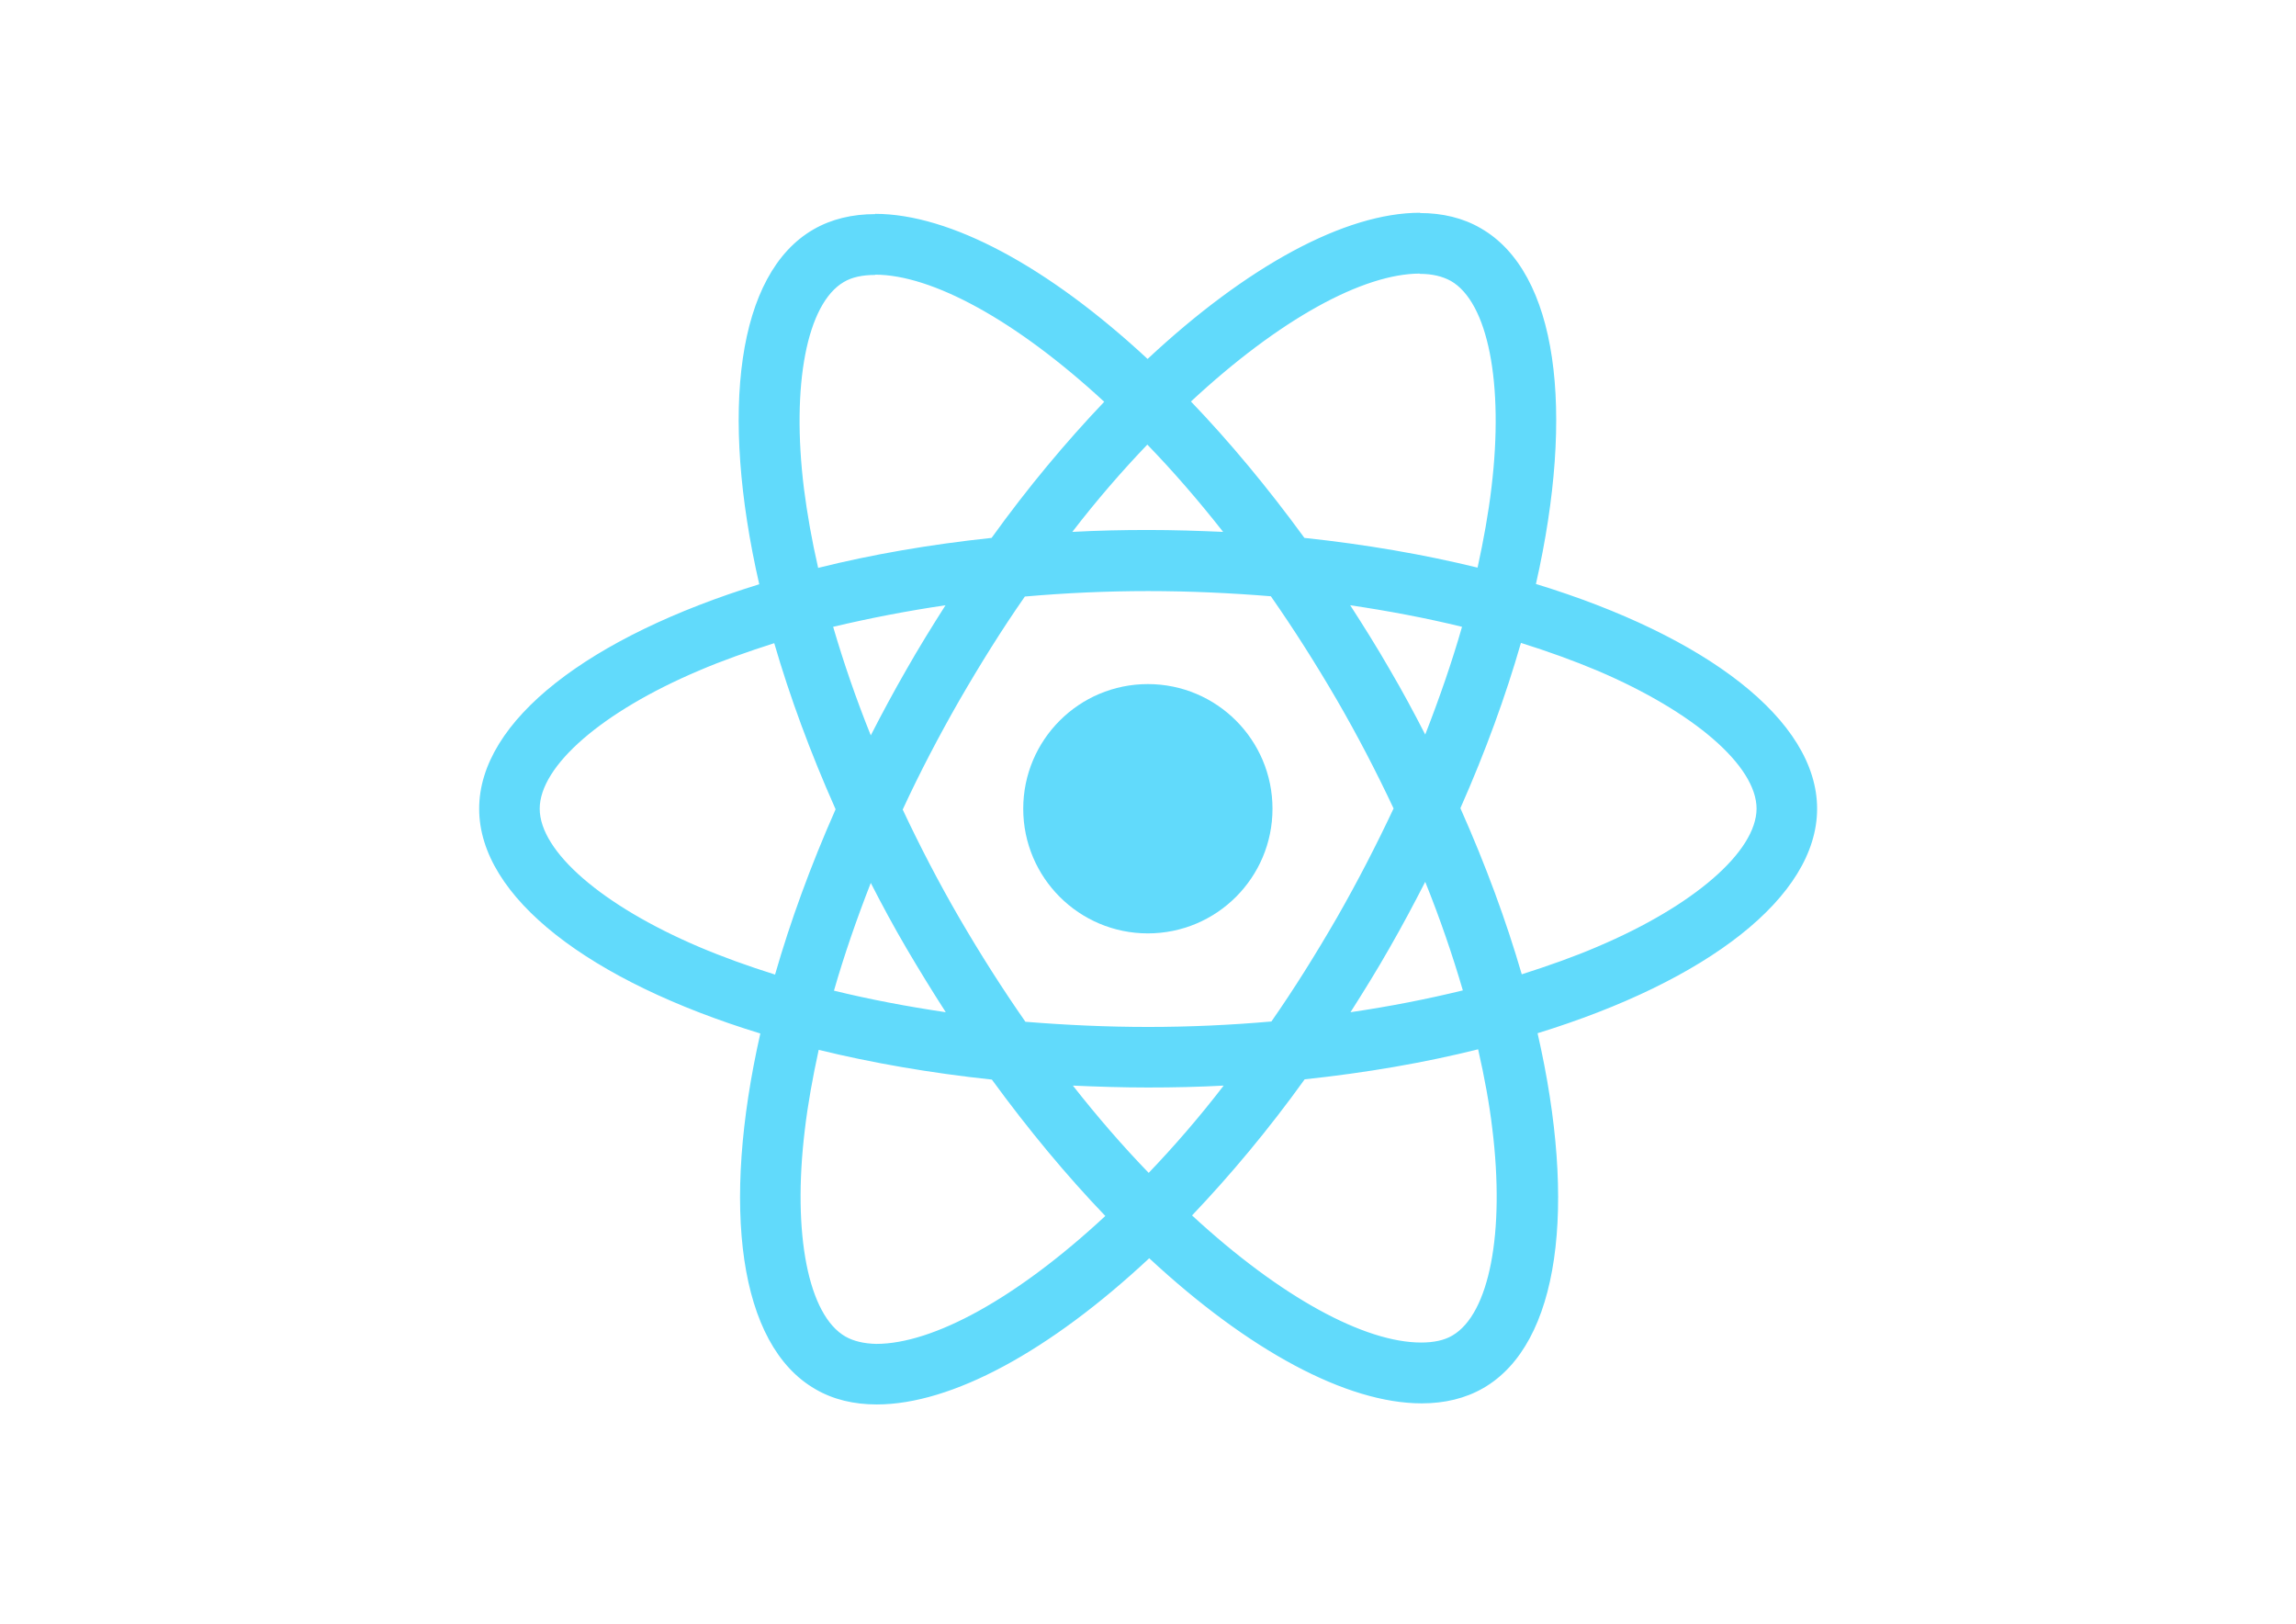
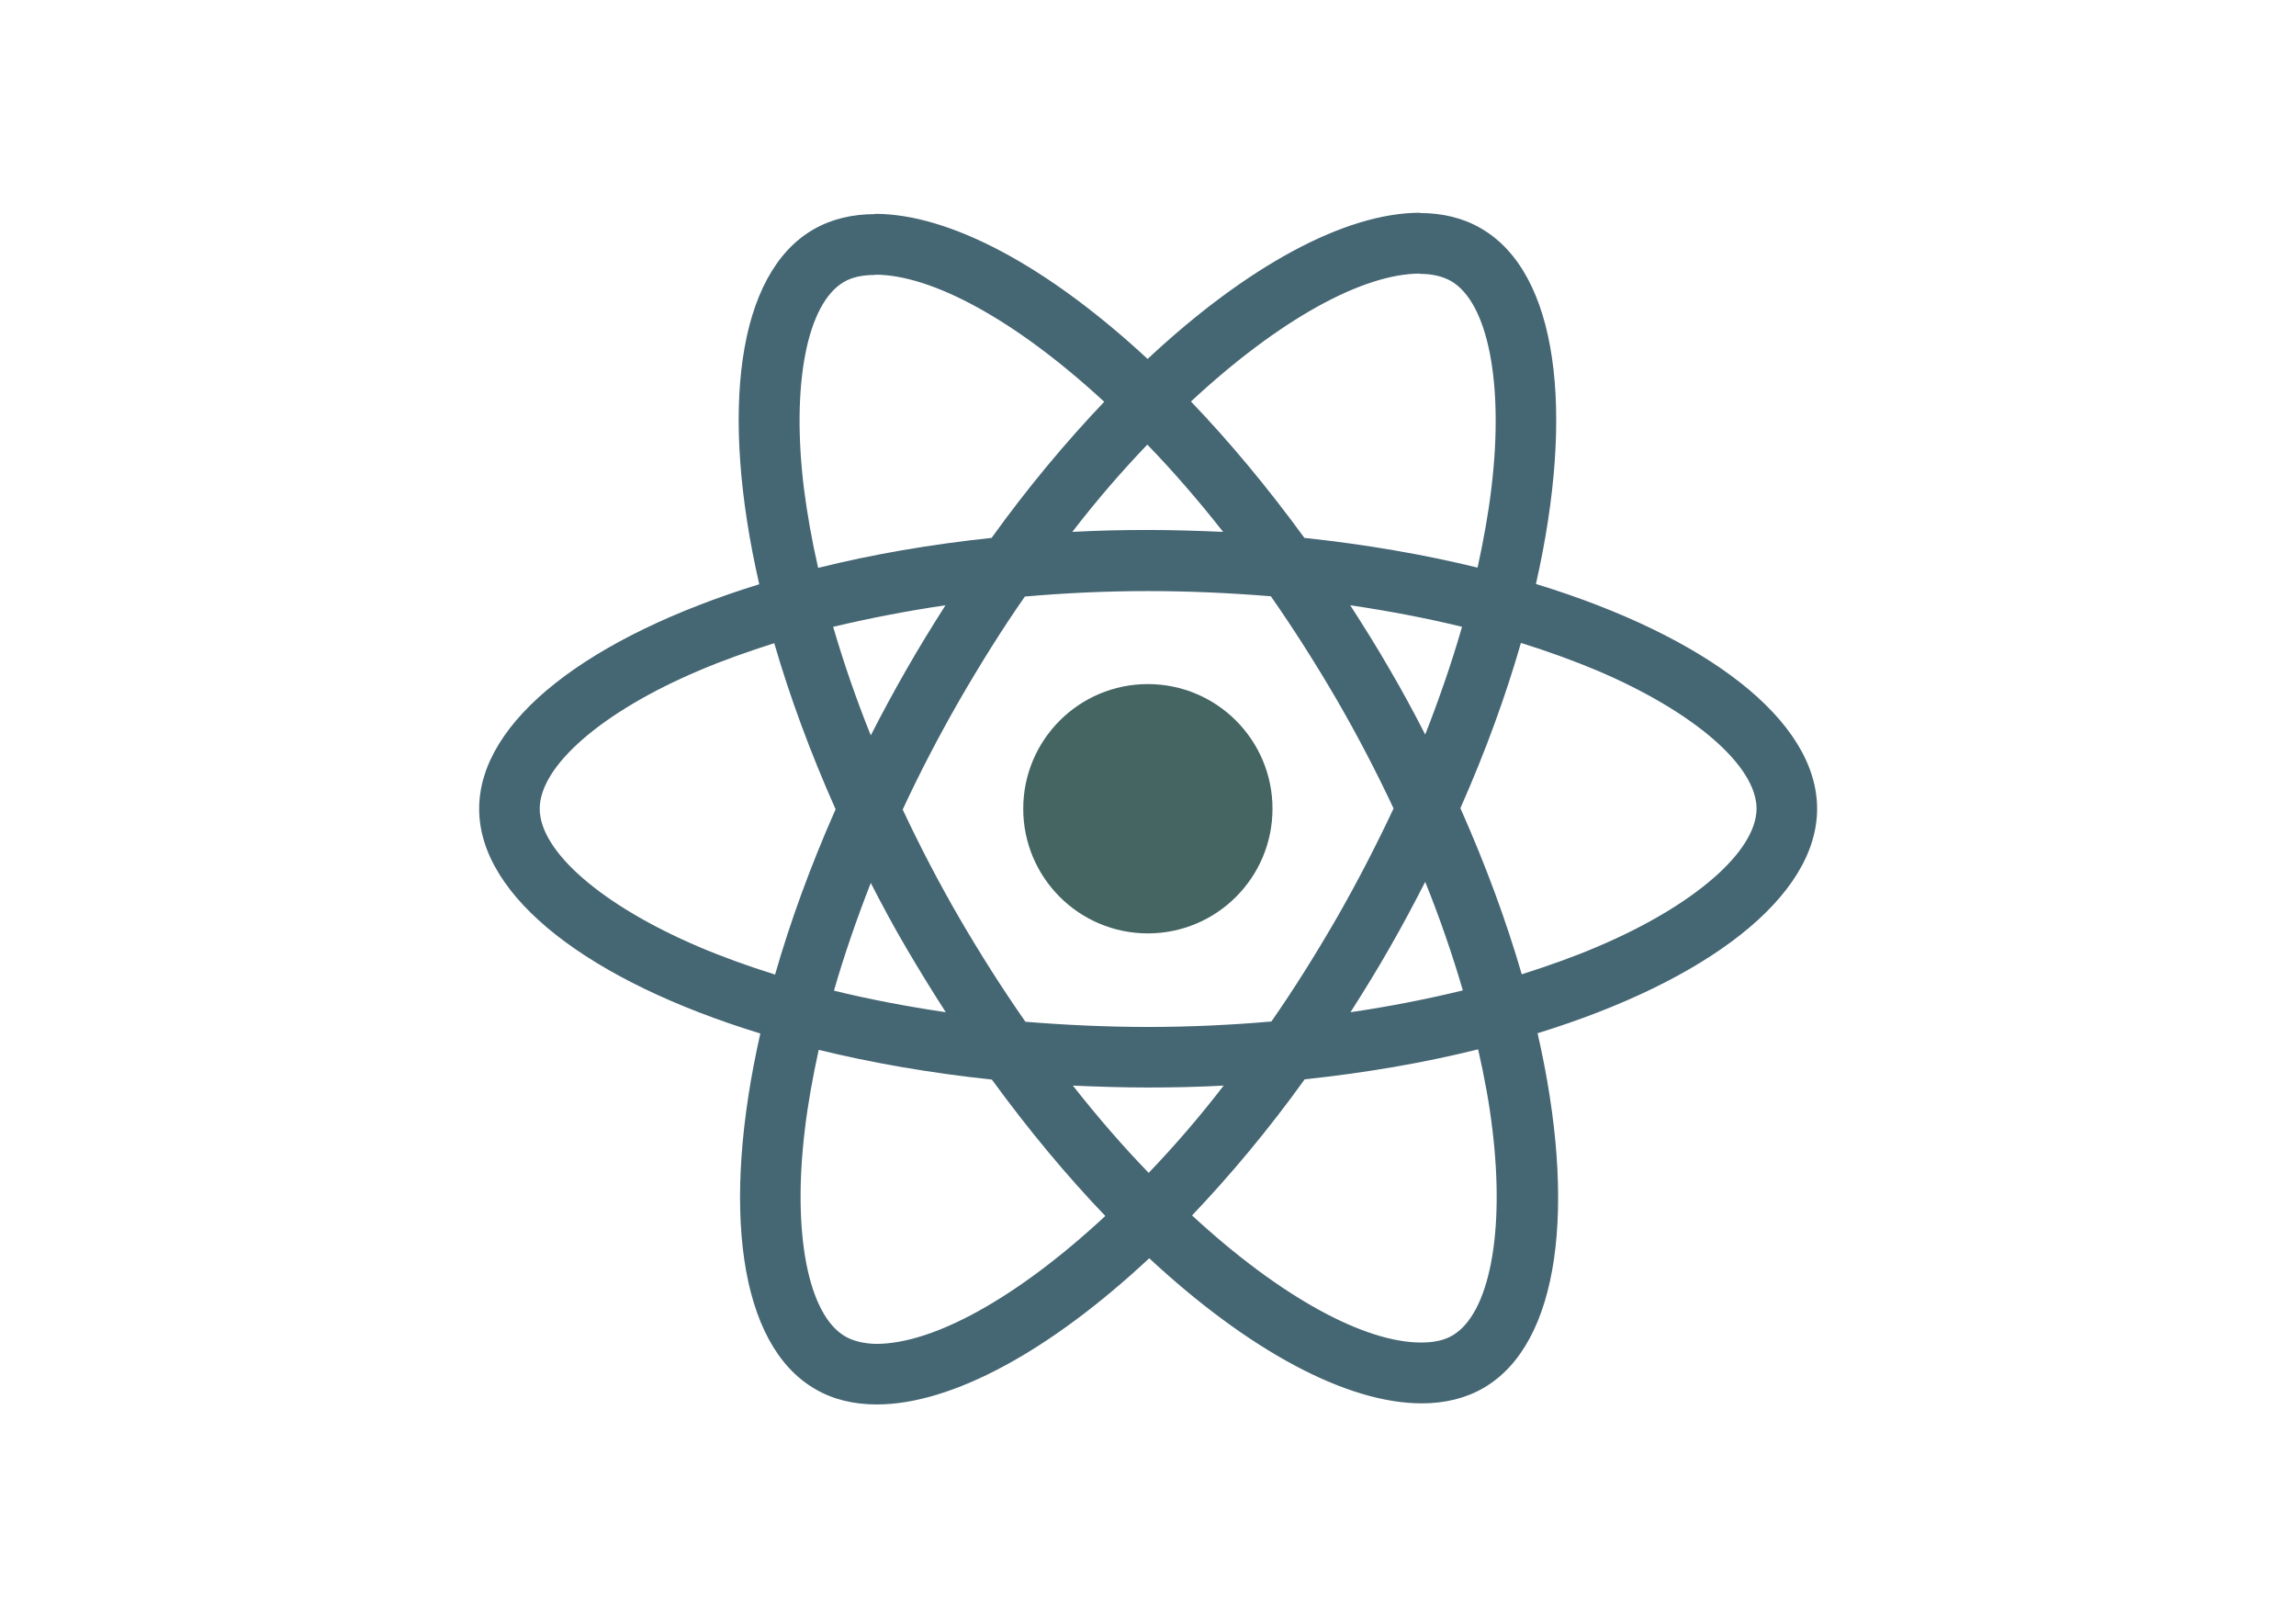
<svg xmlns="http://www.w3.org/2000/svg" viewBox="0 0 841.9 595.3">
-   <g fill="#61DAFB">
+   <g fill="#456673">
    <path d="M666.3 296.5c0-32.5-40.7-63.3-103.1-82.4 14.4-63.6 8-114.2-20.2-130.4-6.5-3.8-14.1-5.6-22.4-5.6v22.3c4.6 0 8.3.9 11.4 2.6 13.6 7.8 19.5 37.5 14.9 75.7-1.1 9.4-2.9 19.3-5.1 29.4-19.6-4.8-41-8.5-63.5-10.9-13.5-18.5-27.5-35.3-41.6-50 32.6-30.3 63.2-46.9 84-46.9V78c-27.5 0-63.5 19.6-99.9 53.6-36.4-33.8-72.4-53.2-99.9-53.2v22.3c20.7 0 51.4 16.5 84 46.6-14 14.7-28 31.4-41.3 49.9-22.6 2.4-44 6.1-63.6 11-2.3-10-4-19.7-5.2-29-4.7-38.2 1.1-67.9 14.6-75.8 3-1.8 6.9-2.6 11.5-2.6V78.5c-8.4 0-16 1.8-22.6 5.6-28.1 16.2-34.4 66.7-19.9 130.1-62.2 19.2-102.7 49.9-102.7 82.3 0 32.5 40.7 63.3 103.1 82.4-14.4 63.6-8 114.2 20.2 130.4 6.5 3.8 14.1 5.6 22.5 5.6 27.5 0 63.5-19.6 99.9-53.6 36.4 33.8 72.4 53.2 99.9 53.2 8.4 0 16-1.8 22.6-5.6 28.1-16.2 34.4-66.7 19.9-130.1 62-19.1 102.5-49.9 102.5-82.3zm-130.2-66.7c-3.7 12.9-8.3 26.2-13.5 39.5-4.1-8-8.4-16-13.1-24-4.6-8-9.5-15.8-14.4-23.4 14.2 2.1 27.9 4.7 41 7.9zm-45.8 106.5c-7.8 13.5-15.8 26.3-24.1 38.2-14.9 1.3-30 2-45.2 2-15.1 0-30.2-.7-45-1.9-8.3-11.9-16.4-24.6-24.2-38-7.6-13.1-14.5-26.4-20.8-39.8 6.2-13.4 13.2-26.8 20.7-39.9 7.8-13.5 15.8-26.3 24.1-38.2 14.9-1.3 30-2 45.2-2 15.1 0 30.2.7 45 1.9 8.3 11.9 16.4 24.6 24.2 38 7.6 13.1 14.5 26.4 20.8 39.8-6.3 13.4-13.2 26.8-20.7 39.9zm32.3-13c5.4 13.4 10 26.8 13.8 39.8-13.1 3.2-26.9 5.9-41.2 8 4.9-7.7 9.8-15.6 14.4-23.7 4.6-8 8.9-16.1 13-24.1zM421.2 430c-9.3-9.6-18.6-20.3-27.8-32 9 .4 18.2.7 27.5.7 9.4 0 18.7-.2 27.8-.7-9 11.7-18.3 22.4-27.5 32zm-74.4-58.9c-14.2-2.1-27.9-4.7-41-7.9 3.7-12.9 8.3-26.2 13.5-39.5 4.1 8 8.4 16 13.1 24 4.7 8 9.5 15.8 14.4 23.4zM420.7 163c9.3 9.6 18.6 20.3 27.8 32-9-.4-18.2-.7-27.5-.7-9.4 0-18.7.2-27.8.7 9-11.7 18.3-22.4 27.5-32zm-74 58.9c-4.9 7.7-9.8 15.6-14.4 23.7-4.6 8-8.9 16-13 24-5.4-13.4-10-26.8-13.8-39.8 13.1-3.1 26.9-5.8 41.2-7.9zm-90.5 125.2c-35.4-15.1-58.3-34.9-58.3-50.6 0-15.7 22.9-35.6 58.3-50.6 8.6-3.7 18-7 27.7-10.1 5.7 19.6 13.2 40 22.5 60.9-9.2 20.8-16.6 41.1-22.2 60.6-9.9-3.1-19.3-6.5-28-10.2zM310 490c-13.6-7.8-19.5-37.5-14.9-75.7 1.1-9.4 2.9-19.3 5.1-29.4 19.6 4.8 41 8.5 63.5 10.9 13.5 18.5 27.5 35.3 41.6 50-32.6 30.3-63.2 46.9-84 46.9-4.5-.1-8.3-1-11.3-2.7zm237.2-76.2c4.7 38.2-1.1 67.9-14.6 75.8-3 1.8-6.9 2.6-11.5 2.6-20.7 0-51.4-16.5-84-46.6 14-14.7 28-31.4 41.3-49.9 22.6-2.4 44-6.1 63.6-11 2.3 10.1 4.1 19.8 5.2 29.1zm38.5-66.7c-8.6 3.7-18 7-27.7 10.1-5.7-19.6-13.2-40-22.5-60.9 9.2-20.8 16.6-41.1 22.2-60.6 9.9 3.1 19.3 6.5 28.1 10.2 35.4 15.1 58.3 34.9 58.3 50.6-.1 15.7-23 35.6-58.4 50.6zM320.8 78.4z" />
-     <circle cx="420.9" cy="296.5" r="45.7" />
+     <circle cx="420.9" cy="296.5" r="45.7" fill="#456563" />
    <path d="M520.5 78.1z" />
  </g>
</svg>
